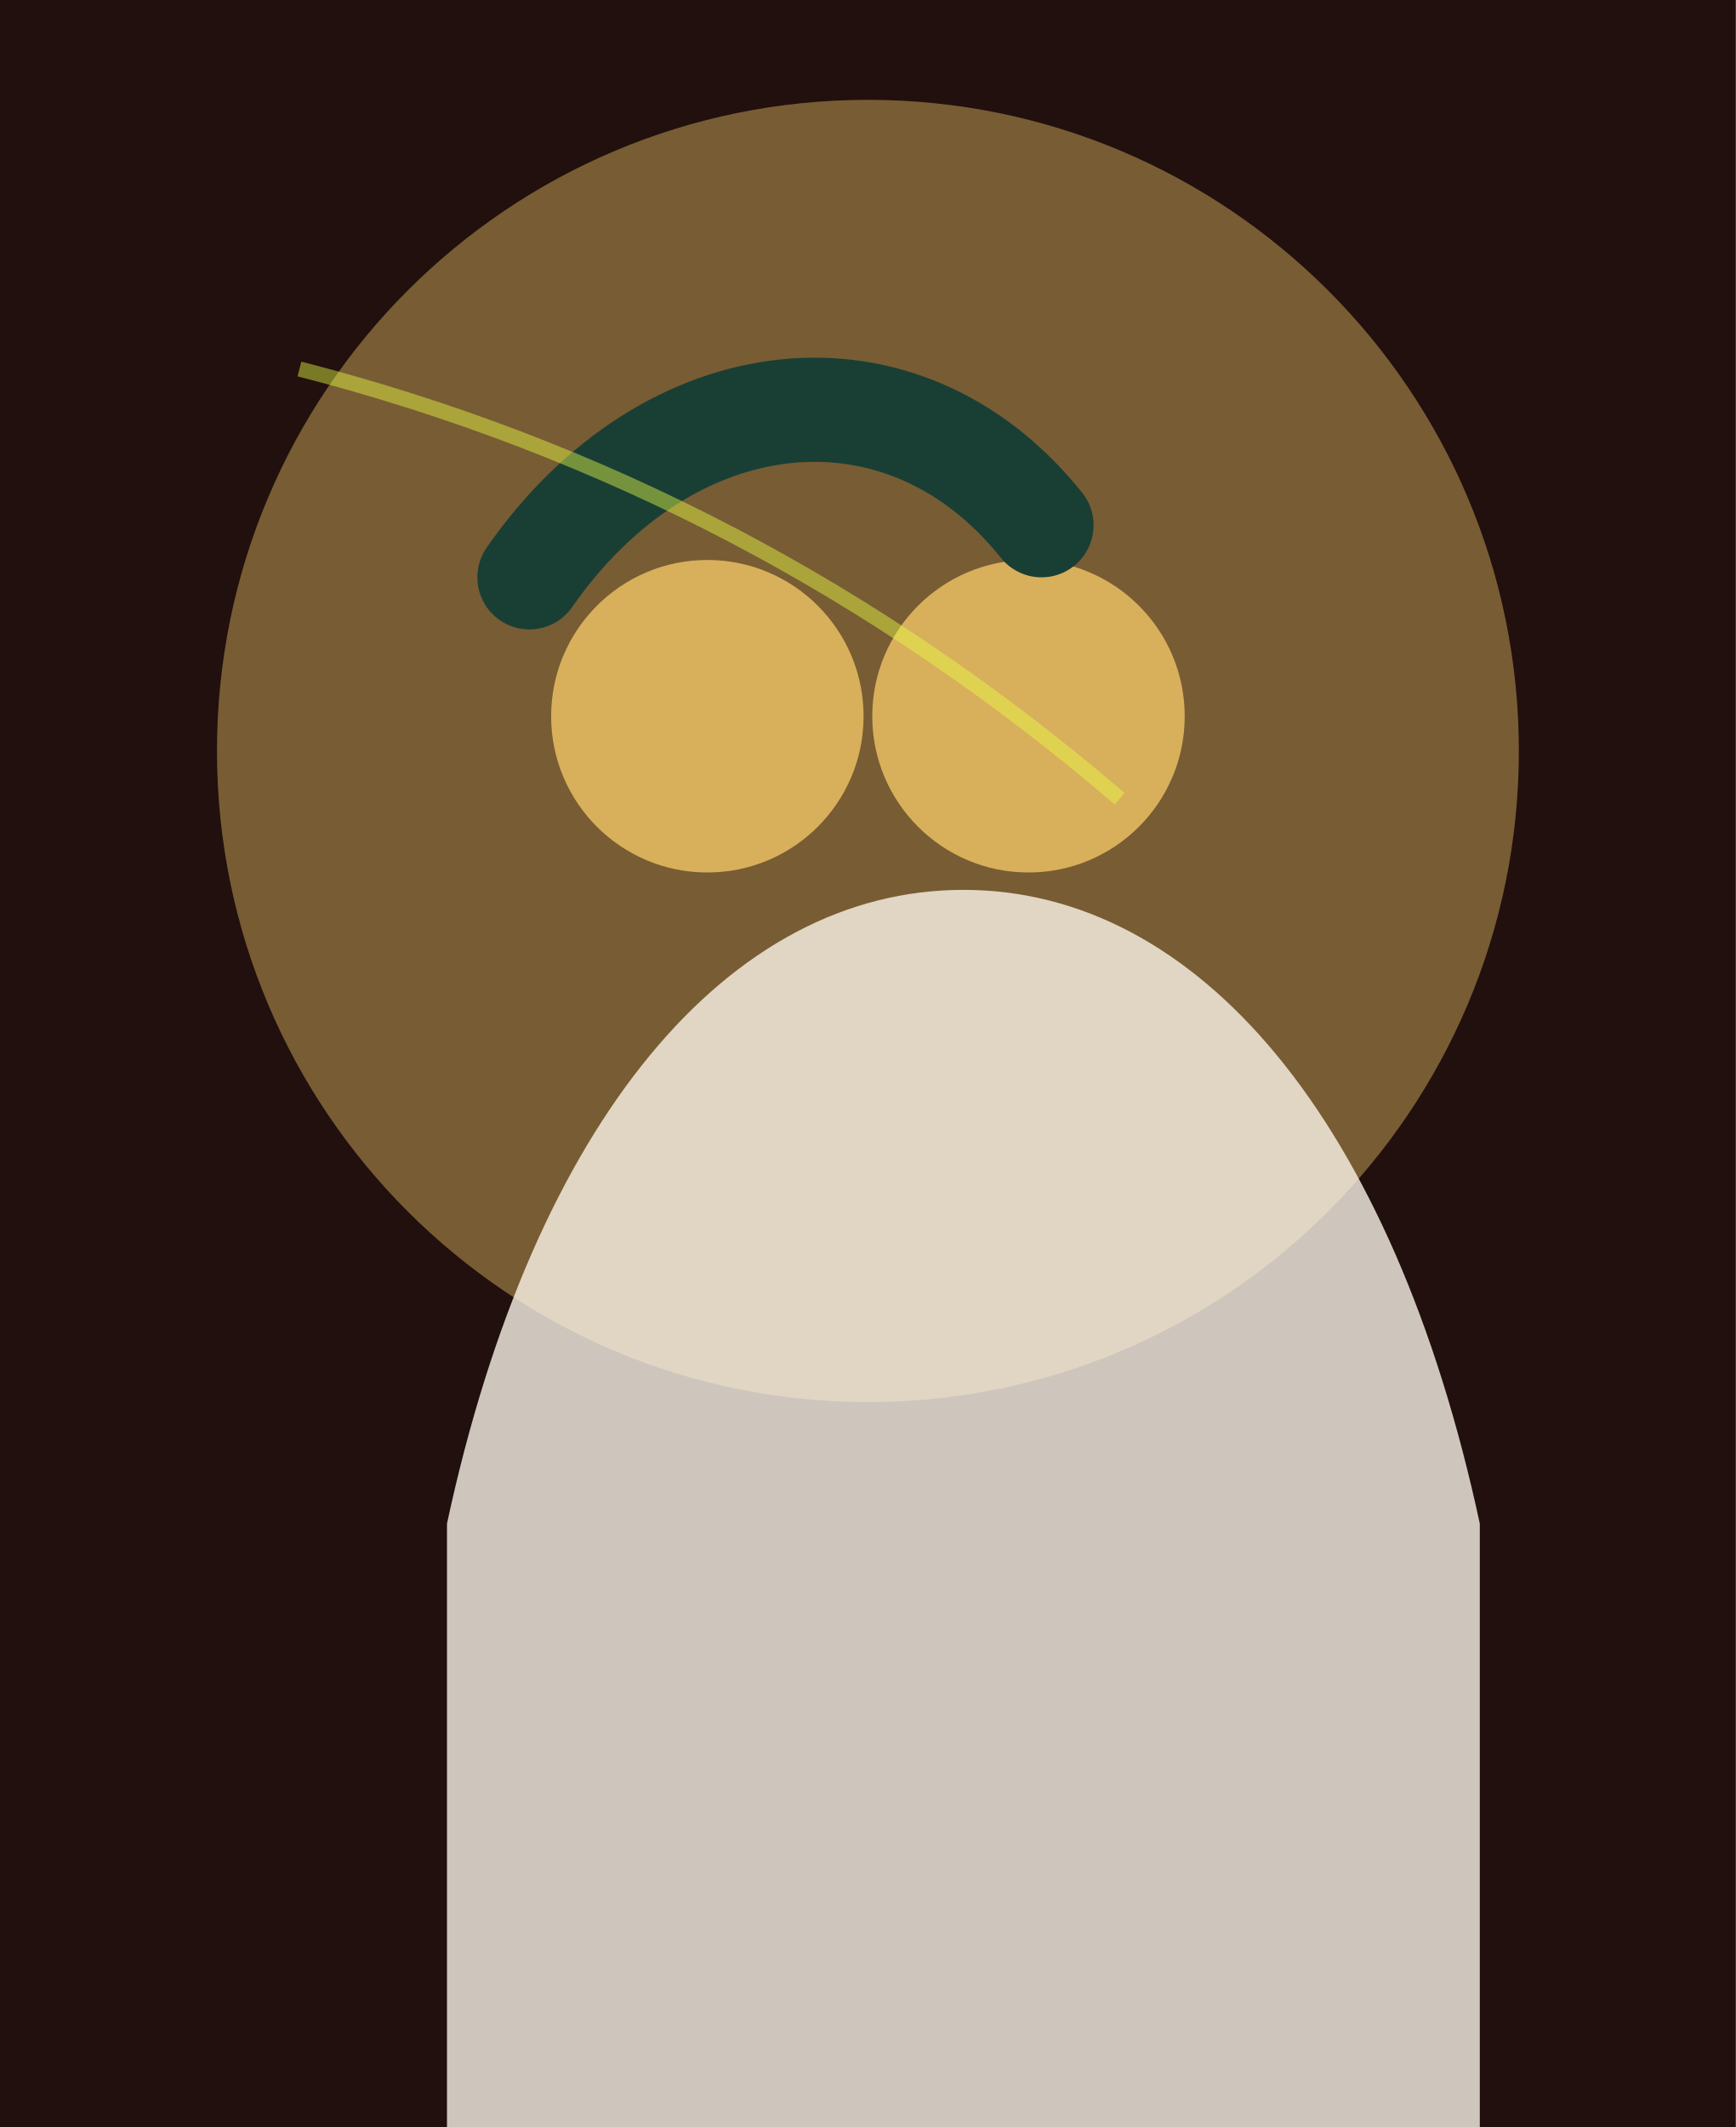
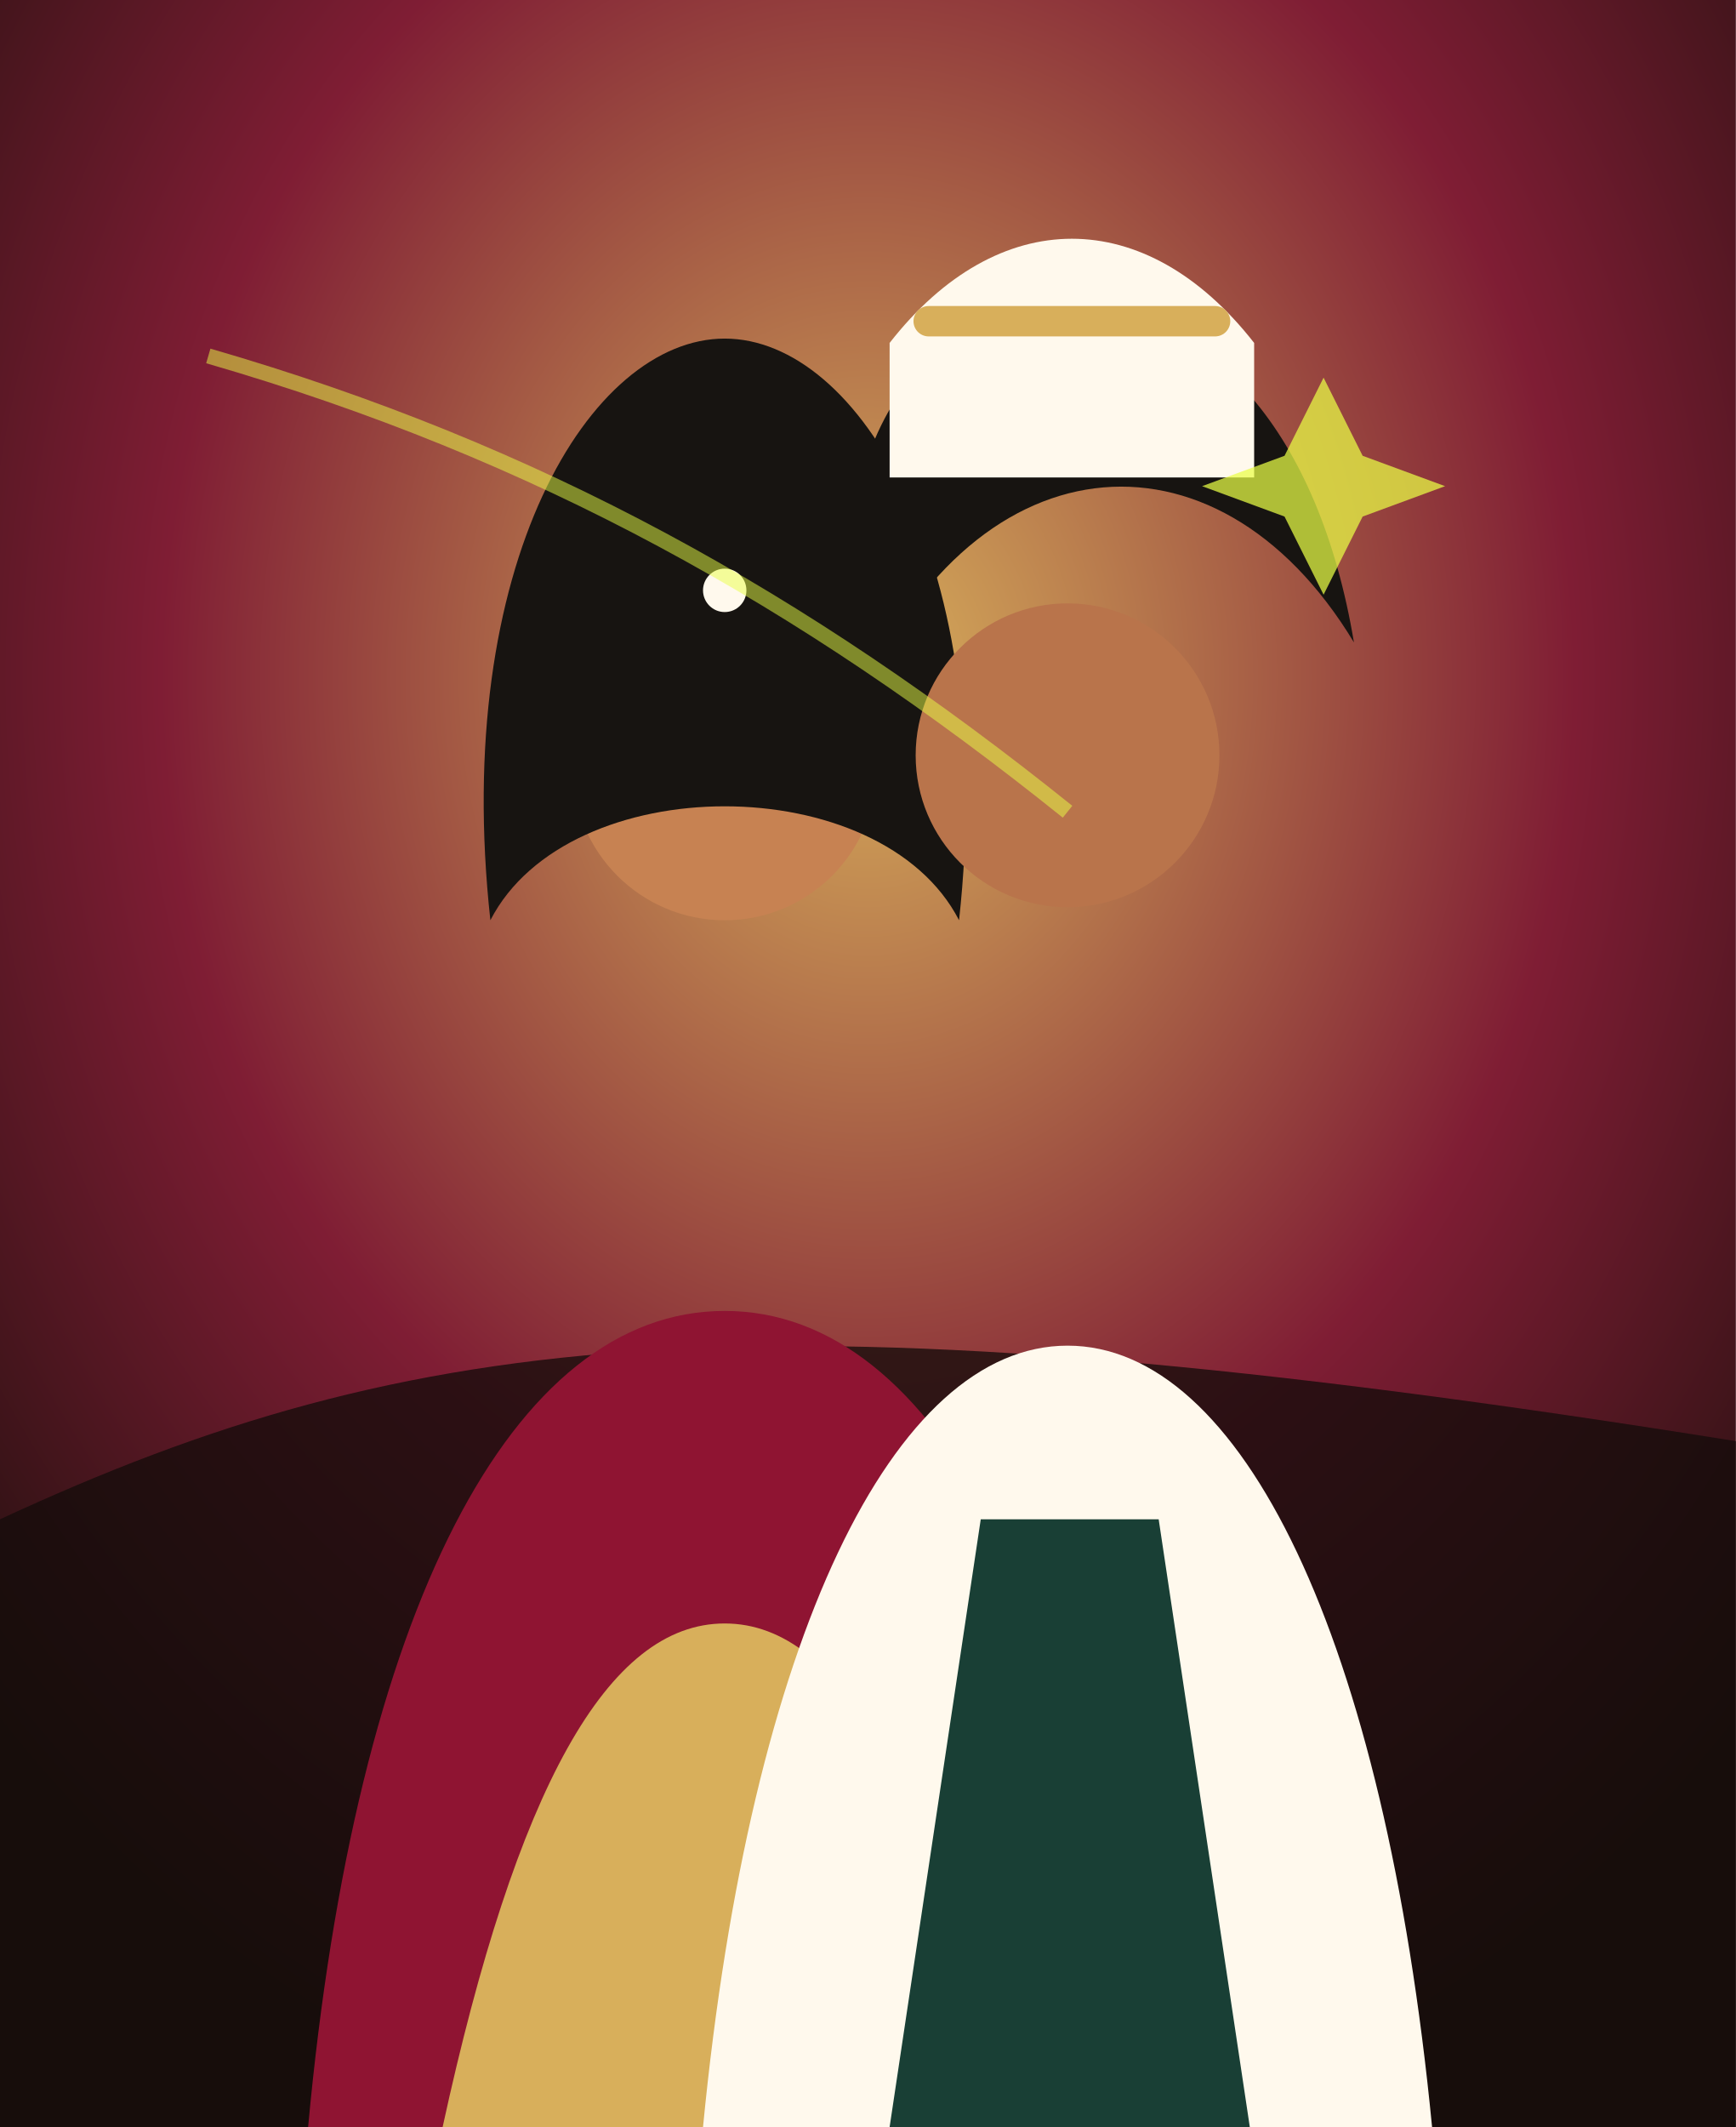
<svg xmlns="http://www.w3.org/2000/svg" viewBox="0 0 800 980" role="img" aria-labelledby="title desc">
-   <rect width="800" height="980" fill="#21100e" />
-   <circle cx="400" cy="346" r="300" fill="#d8af5b" opacity="0.48" />
-   <path d="M206 702c40-186 130-292 238-292s198 106 238 292v278H206Z" fill="#fff9ed" opacity="0.78" />
-   <circle cx="326" cy="330" r="72" fill="#d8af5b" />
-   <circle cx="474" cy="330" r="72" fill="#d8af5b" />
-   <path d="M244 266c64-92 172-104 236-24" stroke="#193f35" stroke-width="48" fill="none" stroke-linecap="round" />
-   <path d="M138 170c140 36 266 102 378 198" stroke="#eaff45" stroke-width="7" opacity="0.44" fill="none" />
+   <defs>
+     <radialGradient id="glow" cx="50%" cy="32%" r="70%">
+       <stop offset="0" stop-color="#d8af5b" />
+       <stop offset="0.58" stop-color="#7f1d34" />
+       <stop offset="1" stop-color="#21100e" />
+     </radialGradient>
+     <style>
+       @keyframes couplePulse { 0%,100% { transform: scale(1); } 50% { transform: scale(1.025); } }
+       @keyframes starPulse { 0%,100% { opacity: .35; } 50% { opacity: 1; } }
+       .couple { animation: couplePulse 7s ease-in-out infinite; transform-origin: 50% 72%; }
+       .star { animation: starPulse 2.2s ease-in-out infinite; }
+     </style>
+   </defs>
+   <rect width="800" height="980" fill="url(#glow)" />
+   <path d="M0 700c190-88 350-108 800-36v316H0Z" fill="#140b0a" opacity="0.78" />
+   <g class="couple">
+     <g aria-label="South Indian bride">
+       <circle cx="334" cy="354" r="70" fill="#c78252" />
+       <path d="M226 424c-18-164 46-268 108-268s126 104 108 268c-36-70-180-70-216 0Z" fill="#171411" />
+       <path d="M142 980c22-238 94-376 192-376s170 138 192 376Z" fill="#8f1432" />
+       <path d="M204 980c34-156 76-232 130-232s96 76 130 232Z" fill="#d8af5b" />
+       <circle class="star" cx="334" cy="272" r="10" fill="#fff9ed" />
+     </g>
+     <g aria-label="South Indian groom">
+       <circle cx="492" cy="348" r="70" fill="#b9744b" />
+       <path d="M394 328c52-126 166-138 230-32-16-96-66-154-132-154-72 0-116 66-98 186Z" fill="#171411" />
+       <path d="M324 980c22-226 88-360 168-360s146 134 168 360Z" fill="#fff9ed" />
+       <path d="M410 980l42-280h82l42 280Z" fill="#193f35" />
+       <path d="M410 158c50-64 118-64 168 0v62H410Z" fill="#fff9ed" />
+       <path d="M428 148h132" stroke="#d8af5b" stroke-width="14" stroke-linecap="round" />
+     </g>
+   </g>
+   <path d="M96 164c152 44 274 112 396 210" stroke="#eaff45" stroke-width="7" opacity="0.5" fill="none" />
+   <path class="star" d="M610 174l18 36 38 14-38 14-18 36-18-36-38-14 38-14Z" fill="#eaff45" opacity="0.72" />
</svg>
